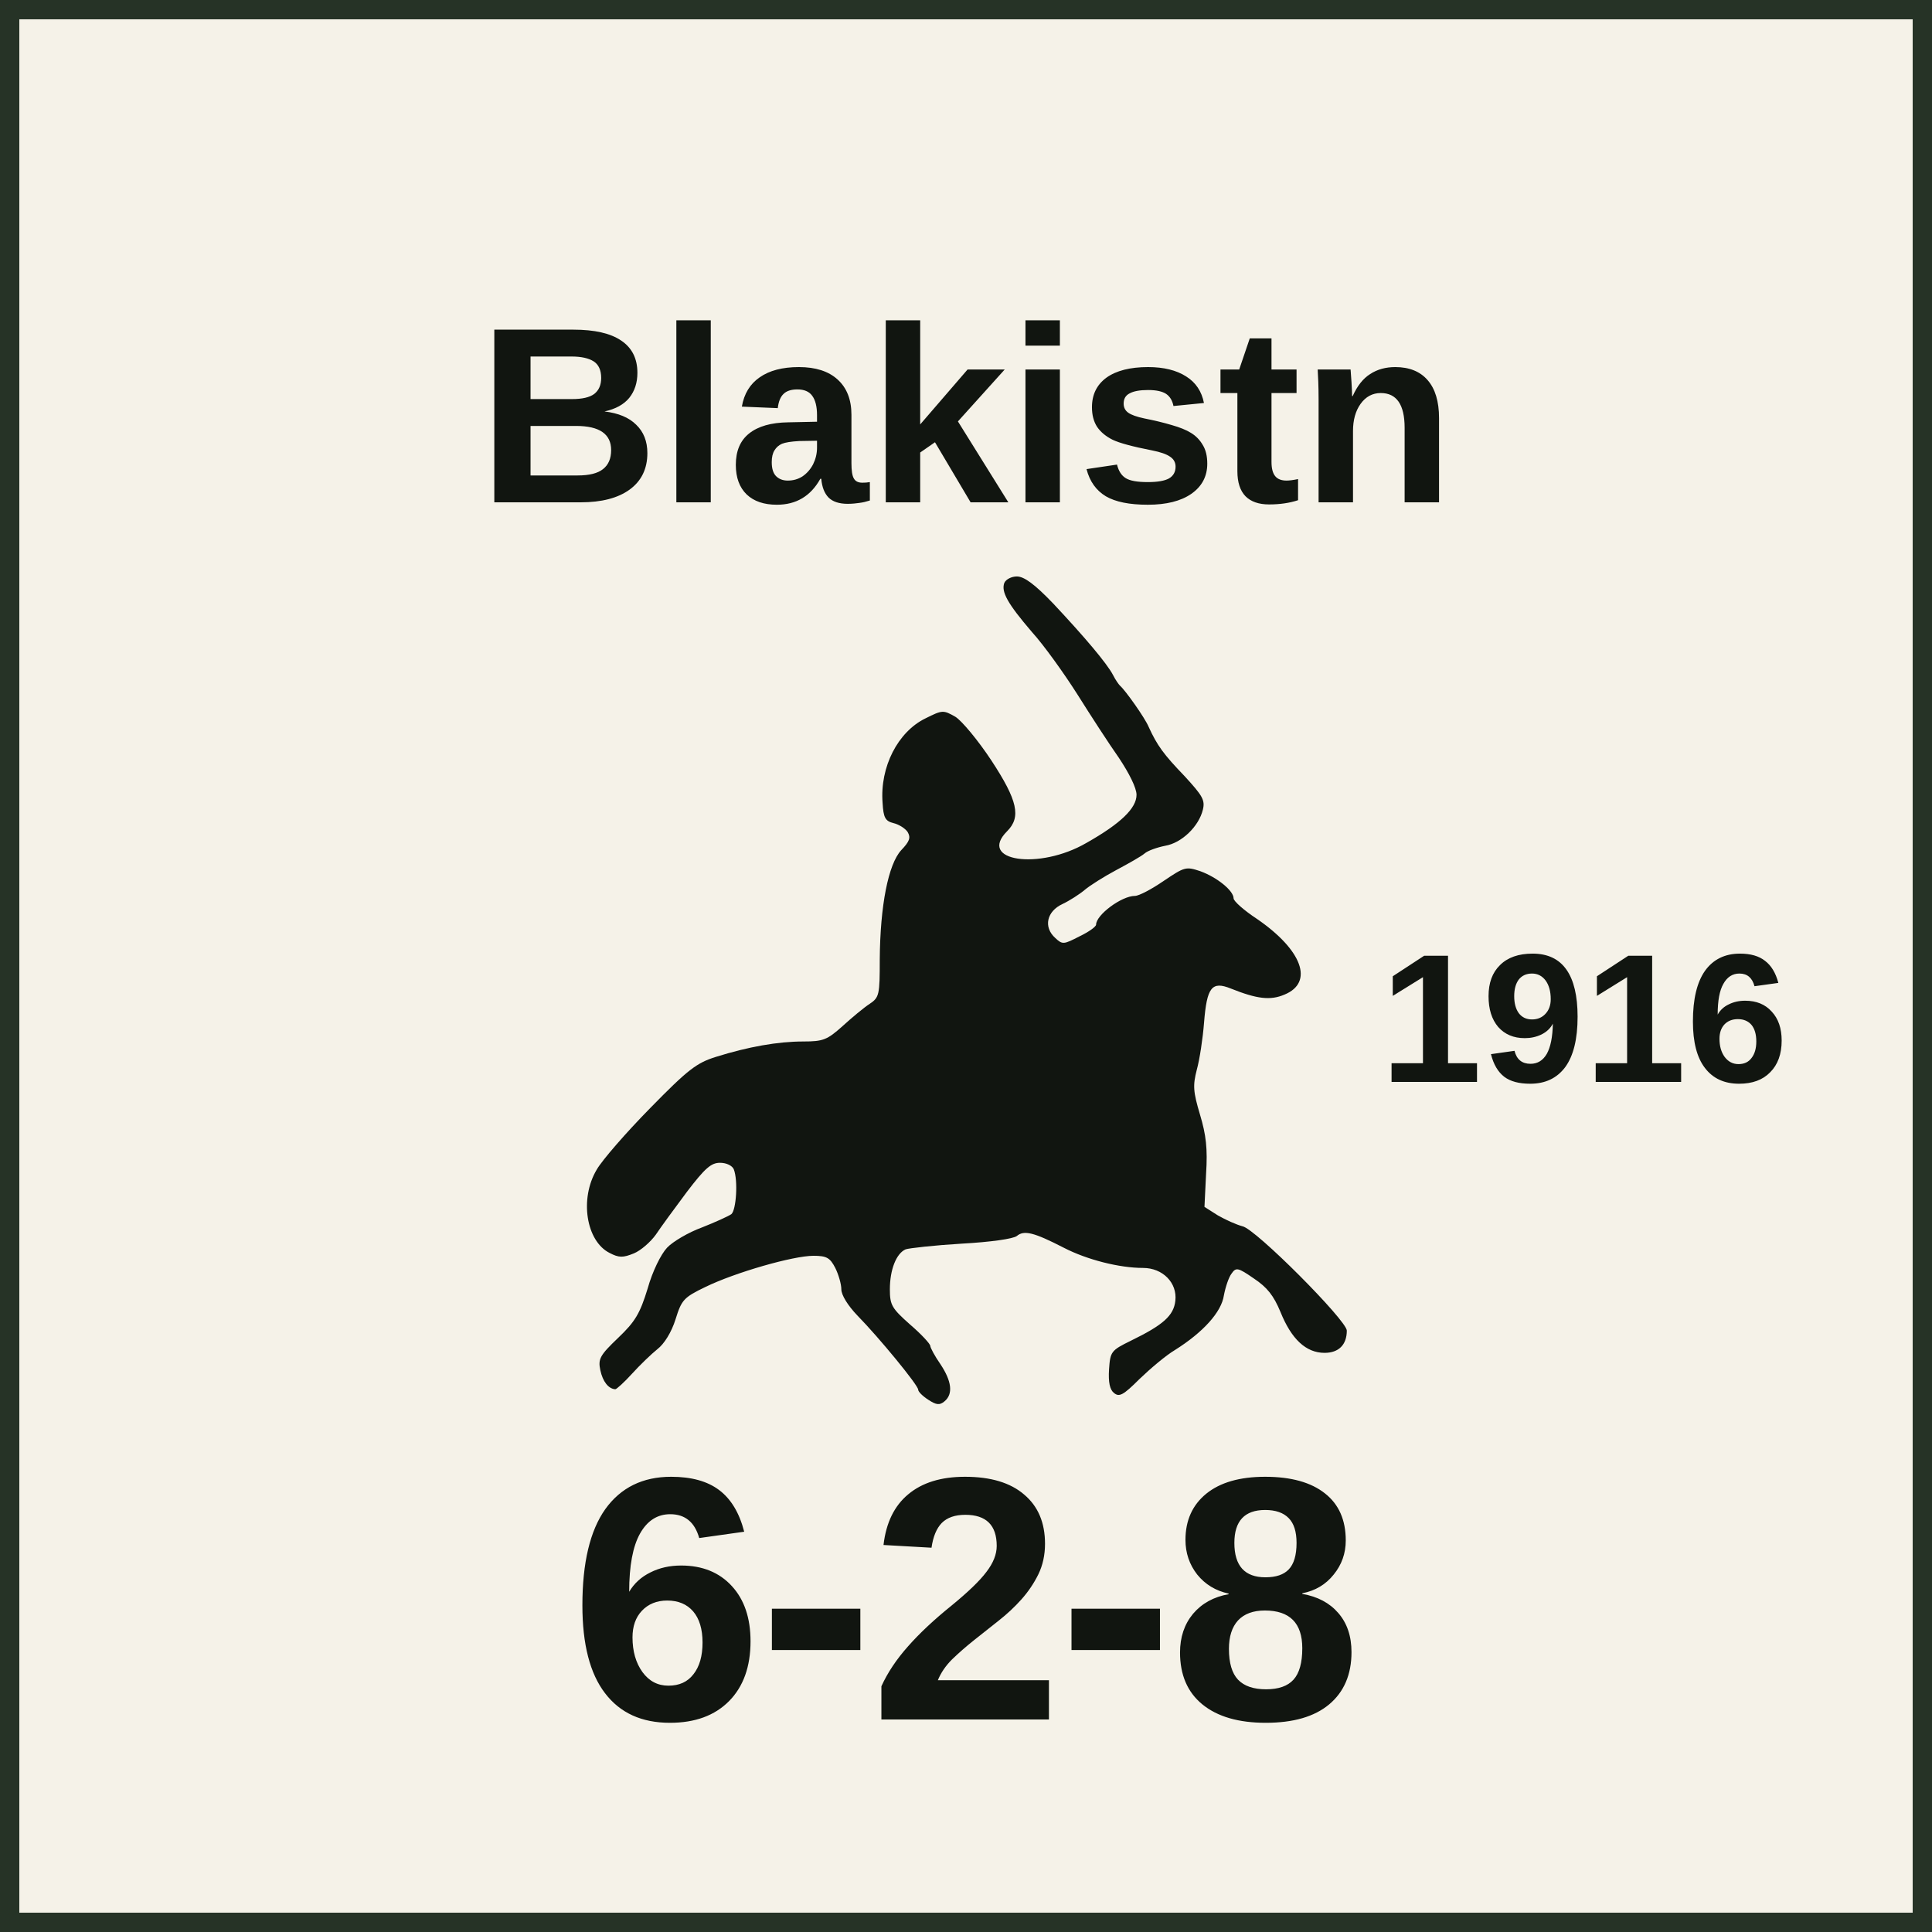
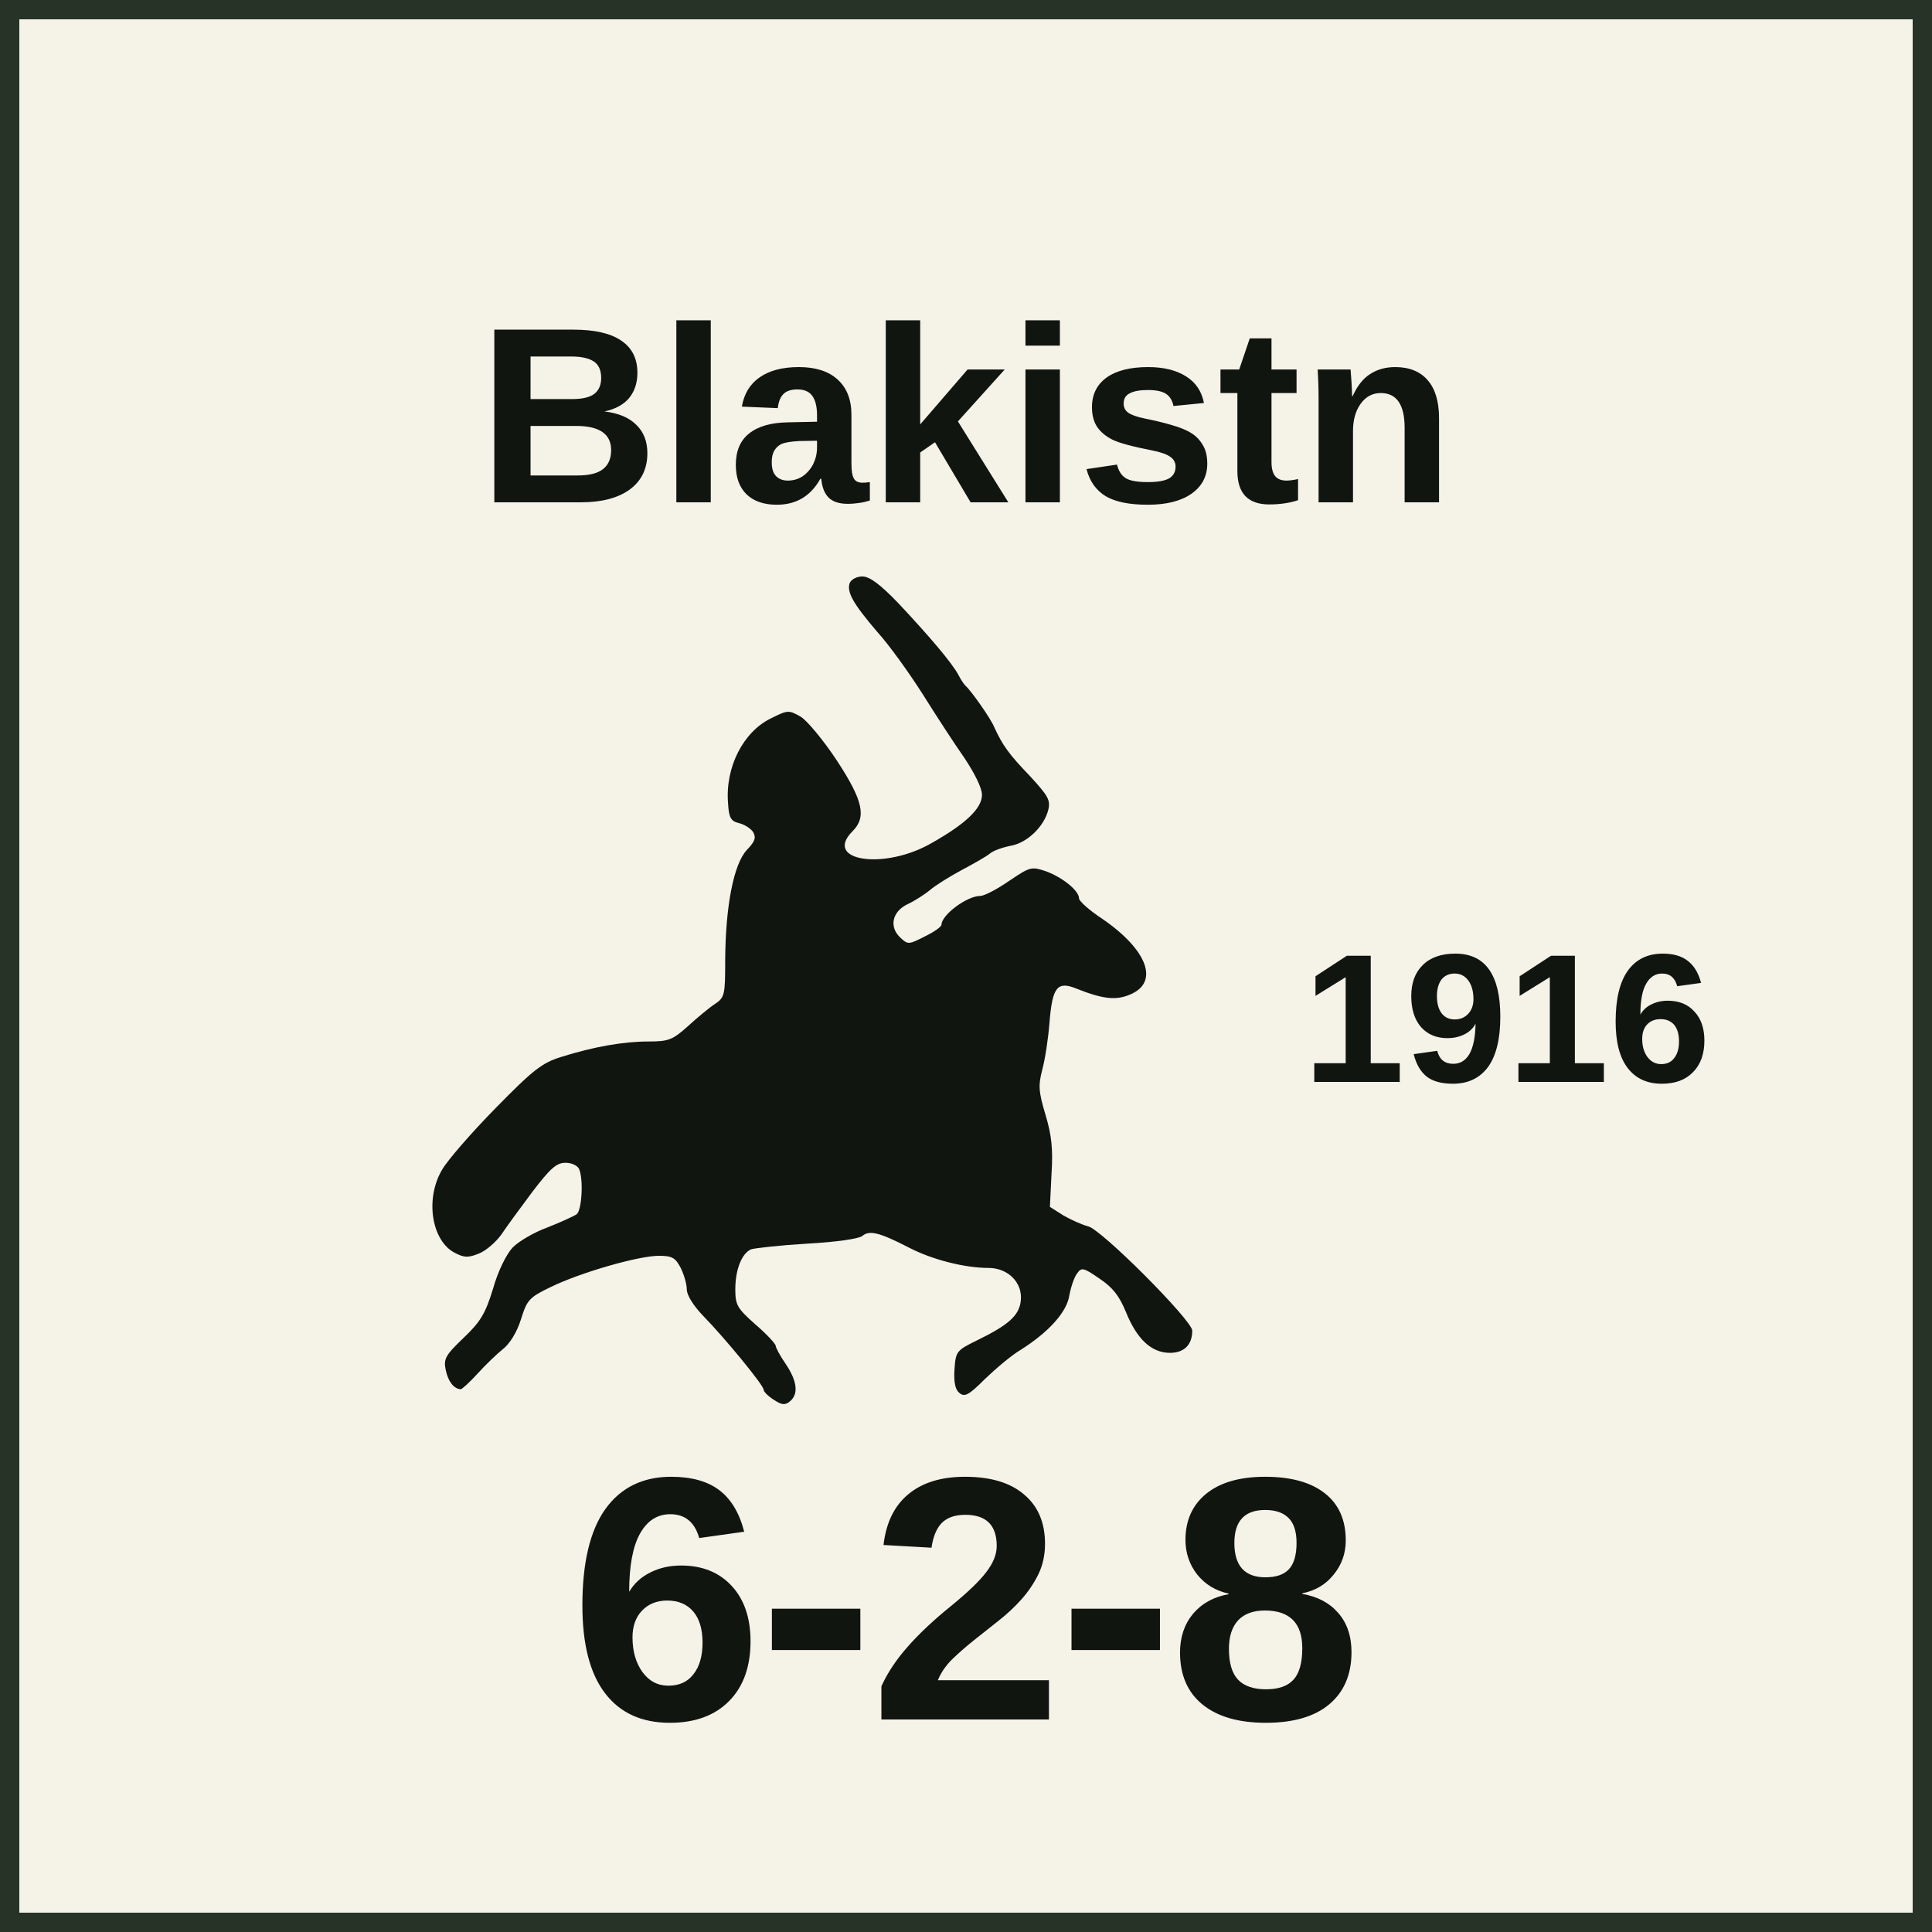
<svg xmlns="http://www.w3.org/2000/svg" width="100" height="100" viewBox="0 0 100 100" role="img" aria-labelledby="title desc">
  <style>
    text { fill: #111510; font-family: "Arial Narrow", "Helvetica Neue", Arial, sans-serif; }
    .name { font-weight: 700; text-anchor: middle; }
    .setup { font-size: 9.5px; font-weight: 700; text-anchor: middle; }
    .factors { font-size: 18px; font-weight: 800; text-anchor: middle; letter-spacing: -0.25px; }
    .turn { font-size: 17px; font-weight: 800; text-anchor: middle; }
  </style>
  <rect x="0.5" y="0.5" width="99" height="99" fill="#F5F2E8" stroke="#263326" stroke-width="1" />
  <text class="name" x="50" y="26" font-size="13">Blakistn</text>
-   <svg x="27.35" y="29" width="46" height="45" viewBox="250 200 1950 2150" preserveAspectRatio="xMidYMid meet">
+   <svg x="19.35" y="29" width="46" height="45" viewBox="250 200 1950 2150" preserveAspectRatio="xMidYMid meet">
    <g transform="translate(0 2400) scale(1 -1)" fill="#111510">
      <path d="M1303 2144c-8-22 8-51 68-121 30-33 80-103 113-155 32-51 78-122 102-156 26-39 44-75 44-92 0-33-39-71-124-119-117-68-270-45-196 29 35 35 26 76-39 175-33 50-73 98-89 108-30 17-32 17-74-4-68-33-113-120-106-209 2-37 7-45 27-50 13-3 29-13 35-22 8-14 5-23-16-45-32-35-52-137-53-270 0-87-1-94-25-110-14-9-44-34-67-55-38-34-48-38-97-38-63 0-136-13-216-38-48-15-69-31-163-127-59-60-119-129-132-152-43-72-26-177 32-206 23-12 33-12 60-1 17 7 41 28 54 46 12 18 47 66 77 106 45 59 60 72 82 72 16 0 30-7 34-16 11-28 6-101-6-111-7-5-40-20-73-33-33-12-72-35-86-50-15-16-36-58-48-101-19-62-31-82-73-122-45-43-50-52-44-80 6-28 20-46 37-47 3 0 22 17 41 38 20 22 48 49 63 61 17 13 35 42 45 74 15 48 20 54 74 80 74 36 217 77 267 77 33 0 41-5 54-30 8-16 15-40 15-53 0-14 16-40 40-65 53-54 150-172 150-183 0-5 11-16 25-25 20-13 28-14 40-4 22 18 18 50-10 92-14 20-25 41-25 45 0 5-22 29-50 53-45 40-50 48-50 87 0 49 16 89 39 99 9 3 71 10 138 14 73 4 128 12 137 19 18 15 42 9 116-29 58-30 138-50 196-50 49 0 85-37 80-81-4-37-30-60-110-99-49-24-51-27-54-71-2-32 2-50 12-58 13-11 23-6 63 34 27 26 66 59 88 72 70 44 115 94 121 135 4 21 12 45 19 54 11 16 16 15 55-12 33-22 49-42 66-83 27-67 63-101 109-101 35 0 55 20 55 55 0 25-226 252-258 258-15 4-42 16-61 27l-33 21 4 82c4 62 0 96-15 146-17 57-18 72-8 111 7 25 15 78 18 117 7 87 19 103 66 84 65-26 98-30 133-15 73 30 44 110-68 187-32 21-58 44-58 51 0 19-41 52-82 67-36 12-39 11-91-24-29-20-61-37-71-37-33 0-96-47-96-71 0-5-18-18-41-29-39-20-42-21-60-4-30 27-21 66 18 84 17 8 42 24 55 35 13 11 48 33 78 49 30 16 62 34 70 41 8 7 31 15 51 19 41 7 83 48 93 89 6 24-1 35-45 83-52 54-68 76-89 122-9 22-58 91-71 102-3 3-11 14-17 26-15 29-72 96-148 177-46 48-72 67-90 67-13 0-27-7-31-16z" />
    </g>
  </svg>
-   <text class="setup" x="82" y="56">1916</text>
+   <text class="setup" x="78" y="56">1916</text>
  <text class="factors" x="50" y="89">6-2-8</text>
</svg>
